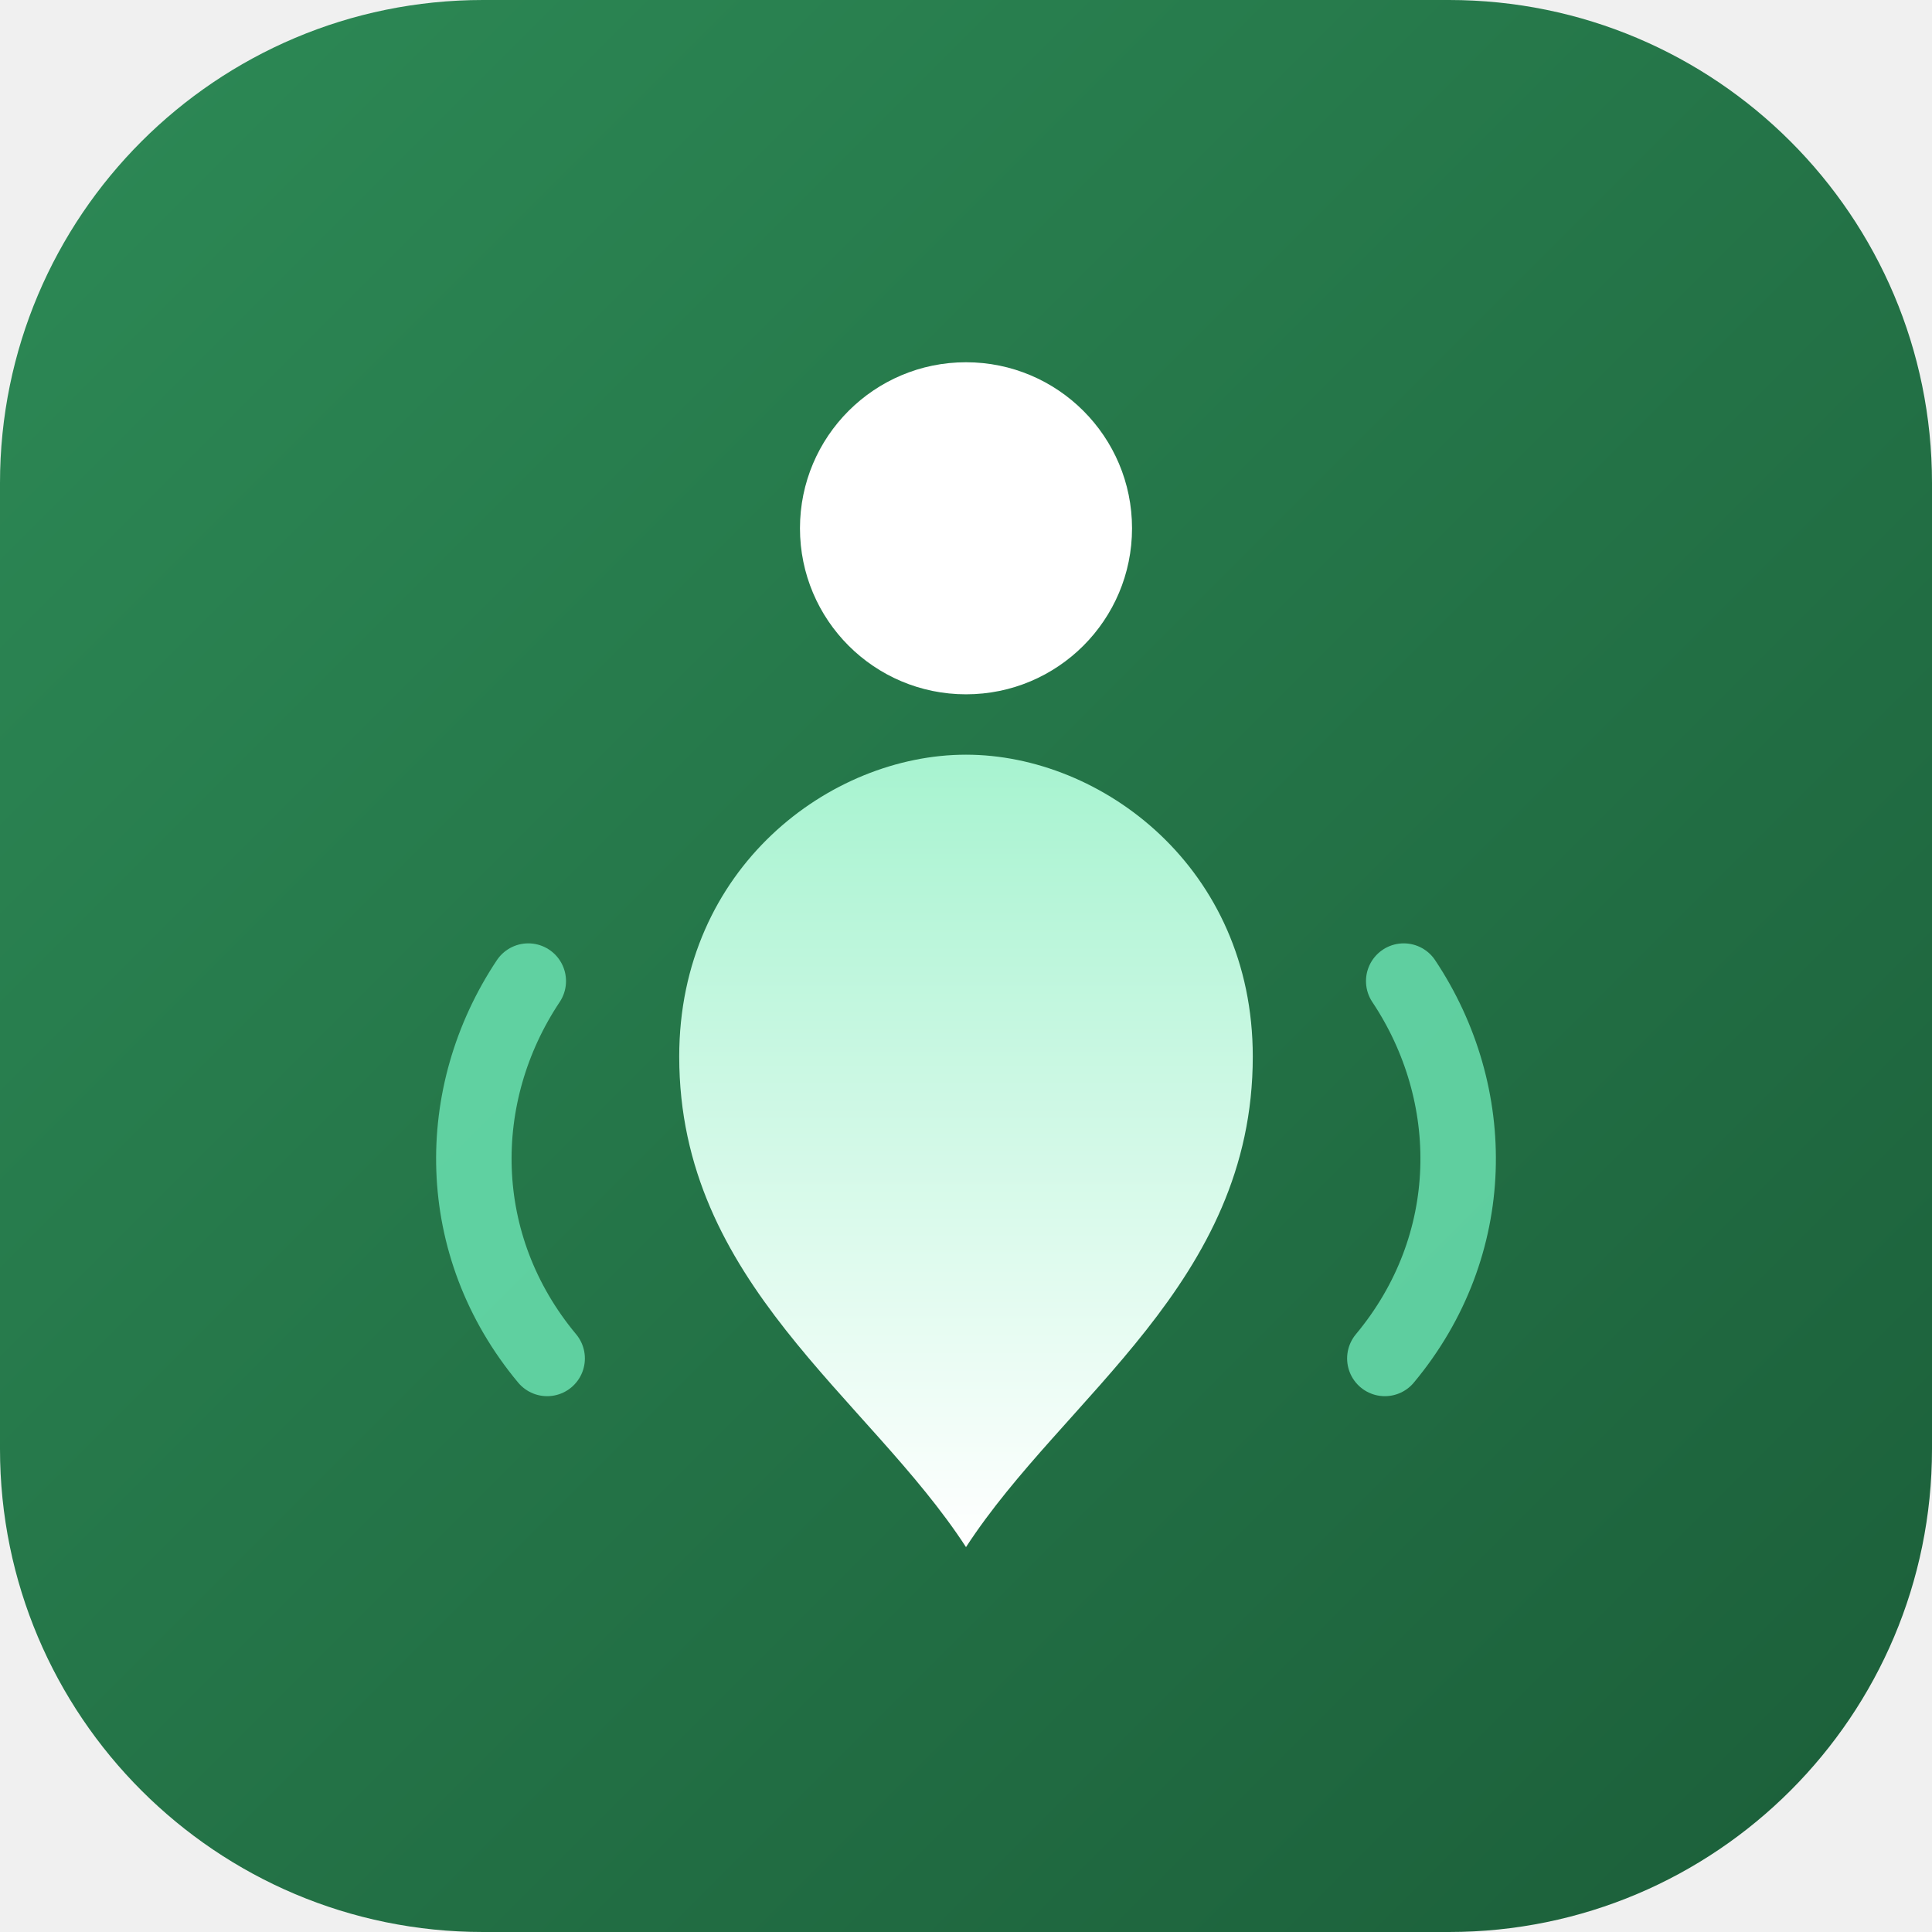
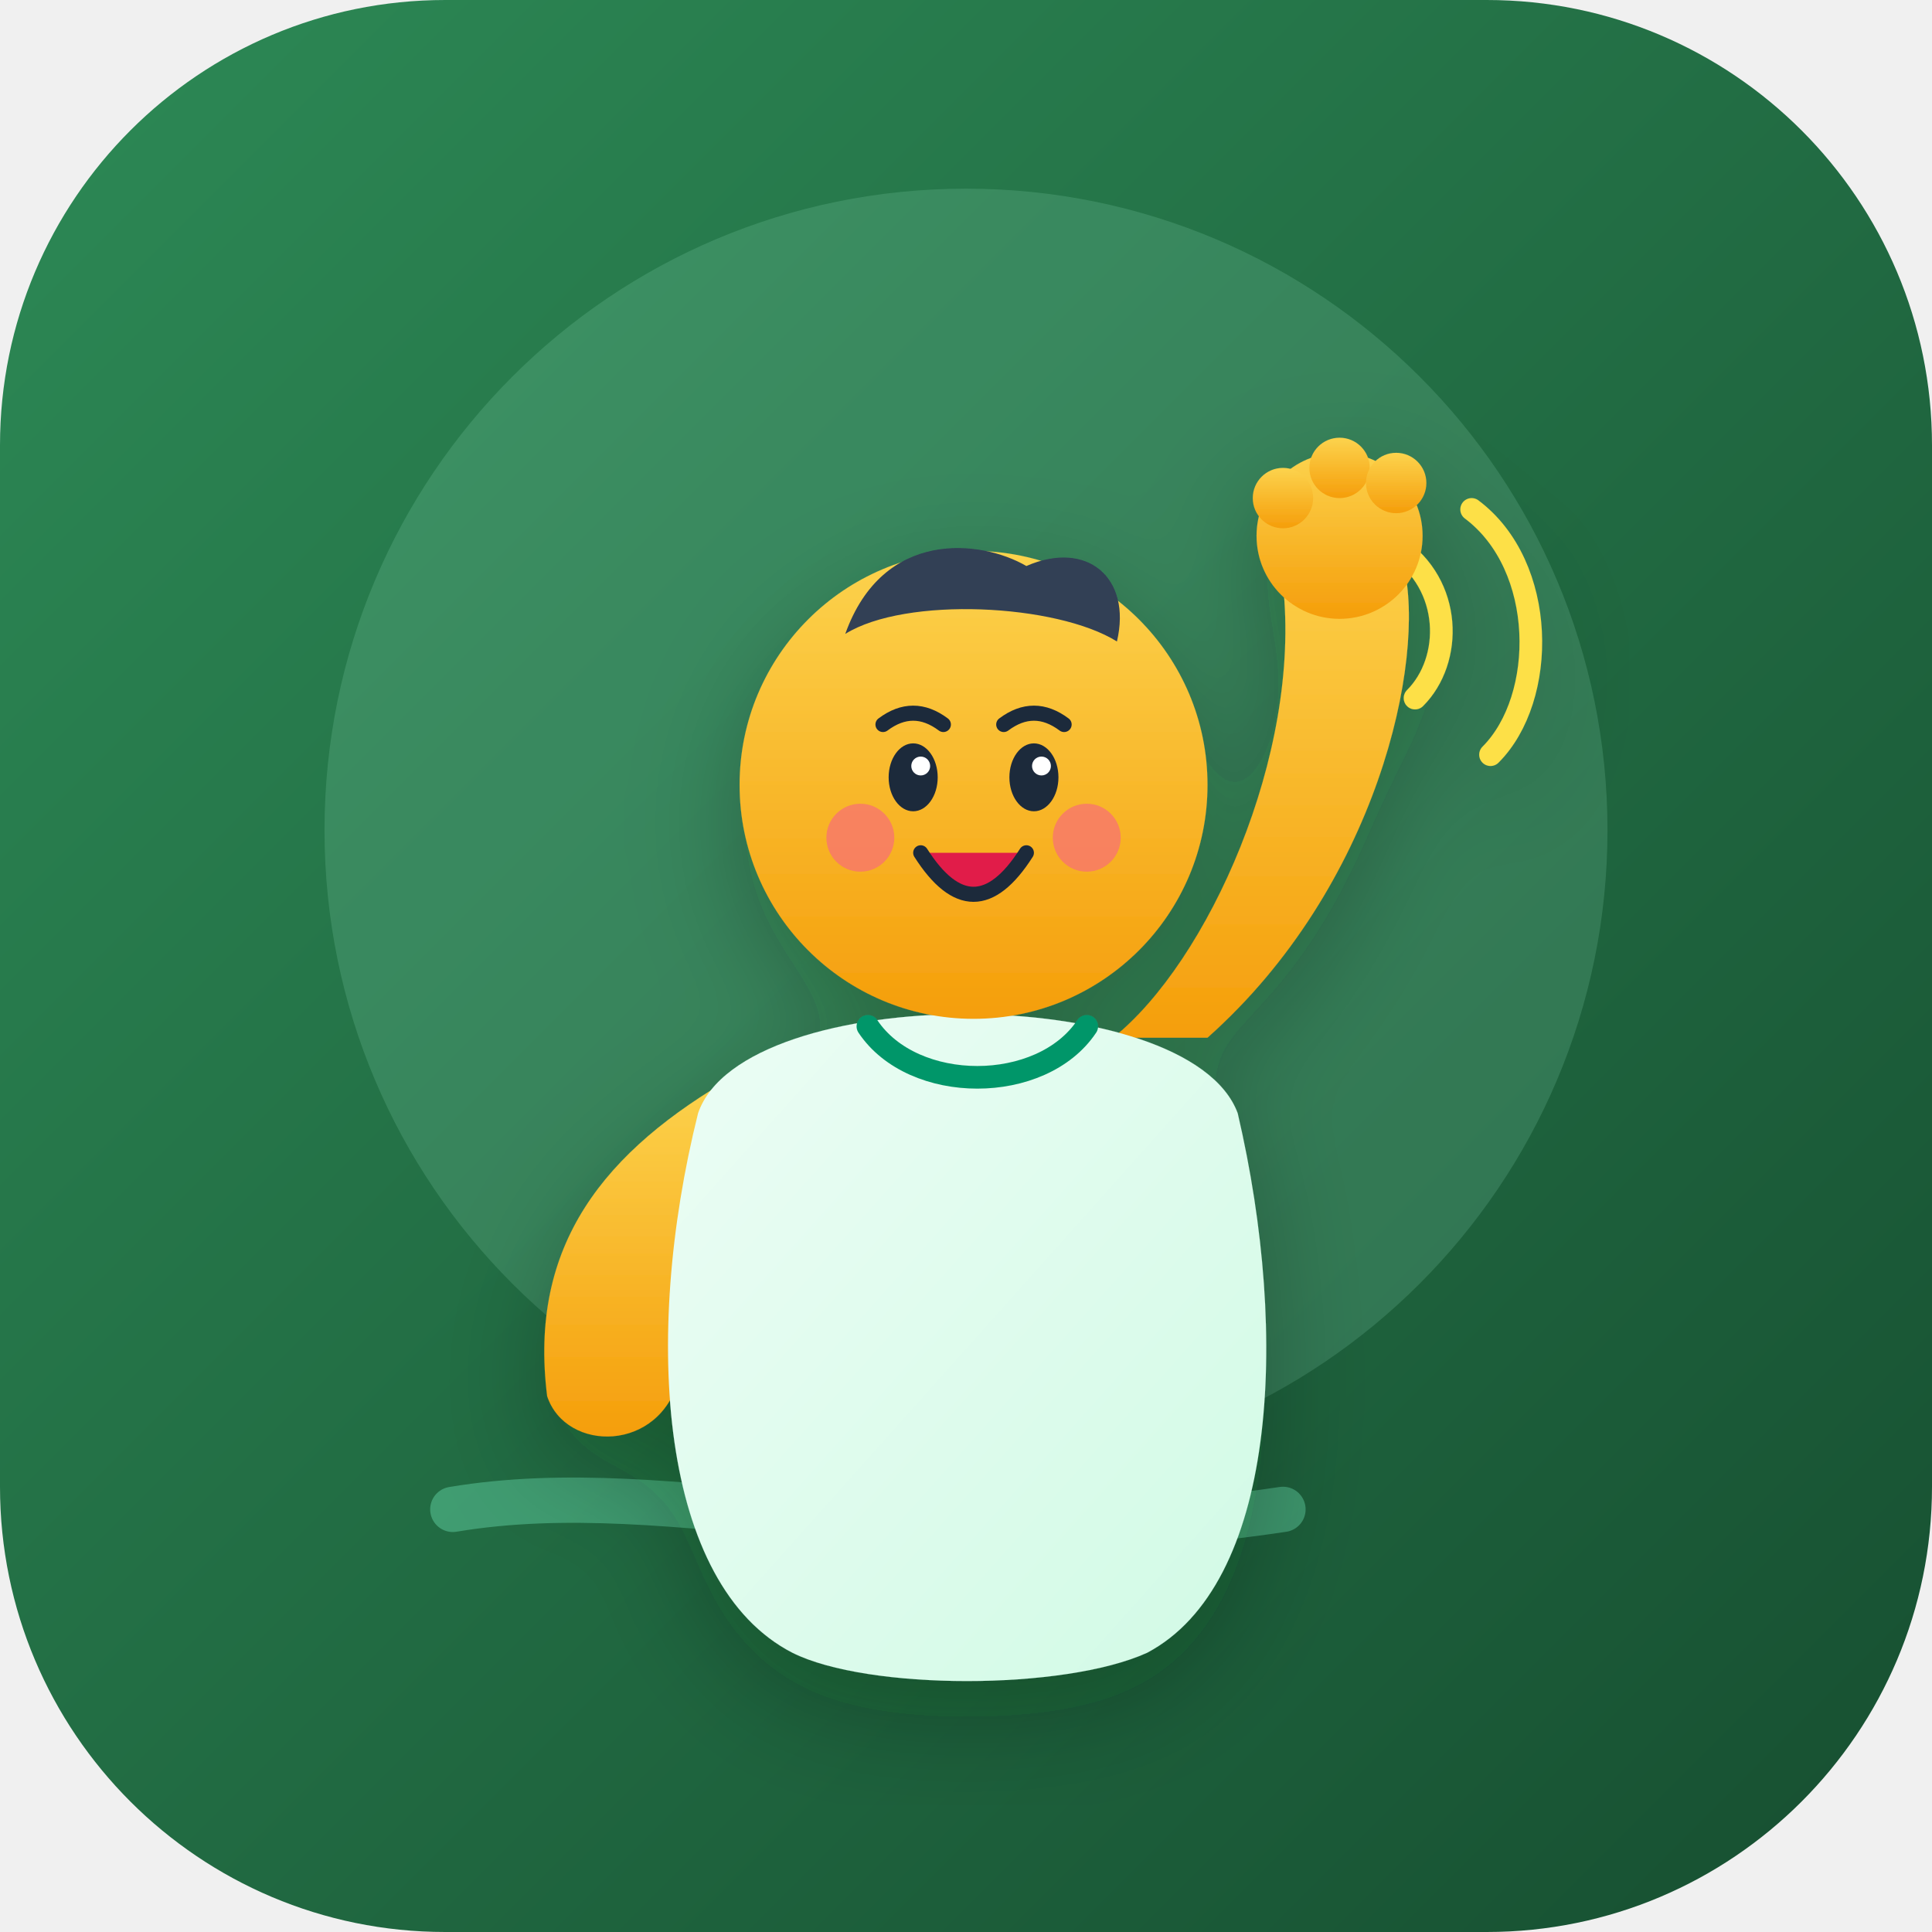
- <svg xmlns="http://www.w3.org/2000/svg" viewBox="0 0 512 512" width="512" height="512">
+ <svg xmlns="http://www.w3.org/2000/svg" viewBox="0 0 512 512" width="100%" height="100%">
  <defs>
-     <linearGradient id="bg" x1="0%" y1="0%" x2="100%" y2="100%">
+     <linearGradient id="bg1b" x1="0%" y1="0%" x2="100%" y2="100%">
      <stop offset="0%" stop-color="#2D8A56" />
-       <stop offset="100%" stop-color="#1B5E39" />
+       <stop offset="100%" stop-color="#164E30" />
    </linearGradient>
-     <linearGradient id="sprout" x1="0%" y1="0%" x2="0%" y2="100%">
-       <stop offset="0%" stop-color="#A7F3D0" />
-       <stop offset="100%" stop-color="#FFFFFF" />
+     <linearGradient id="skin1b" x1="0%" y1="0%" x2="0%" y2="100%">
+       <stop offset="0%" stop-color="#FCD34D" />
+       <stop offset="100%" stop-color="#F59E0B" />
    </linearGradient>
+     <linearGradient id="shirt1b" x1="0%" y1="0%" x2="100%" y2="100%">
+       <stop offset="0%" stop-color="#ECFDF5" />
+       <stop offset="100%" stop-color="#D1FAE5" />
+     </linearGradient>
+     <filter id="shadow1b" x="-10%" y="-10%" width="120%" height="120%">
+       <feDropShadow dx="0" dy="10" stdDeviation="14" flood-opacity="0.25" flood-color="#052413" />
+     </filter>
  </defs>
-   <rect width="512" height="512" rx="128" fill="url(#bg)" />
-   <circle cx="256" cy="140" r="44" fill="#FFFFFF" />
-   <path d="M 256,200 C 220,200 180,230 180,280 C 180,340 230,370 256,410 C 282,370 332,340 332,280 C 332,230 292,200 256,200 Z" fill="url(#sprout)" />
-   <path d="M 140,260 C 120,290 120,330 145,360" fill="none" stroke="#6EE7B7" stroke-width="20" stroke-linecap="round" opacity="0.8" />
-   <path d="M 372,260 C 392,290 392,330 367,360" fill="none" stroke="#6EE7B7" stroke-width="20" stroke-linecap="round" opacity="0.8" />
+   <rect width="512" height="512" rx="118" fill="url(#bg1b)" />
+   <path d="M 120 400 C 180 390, 240 415, 340 400" stroke="#6EE7B7" stroke-width="12" stroke-linecap="round" opacity="0.4" />
+   <circle cx="256" cy="220" r="170" fill="#A7F3D0" opacity="0.16" />
+   <g filter="url(#shadow1b)">
+     <path d="M 370 145 C 385 155 385 175 375 185" fill="none" stroke="#FDE047" stroke-width="6" stroke-linecap="round" />
+     <path d="M 390 135 C 410 150 410 185 395 200" fill="none" stroke="#FDE047" stroke-width="6" stroke-linecap="round" />
+     <path d="M 195 285 C 160 305 140 330 145 370 C 150 385 175 385 180 365 C 185 335 205 310 215 285 Z" fill="url(#skin1b)" />
+     <path d="M 295 275 C 320 255 345 200 340 155 C 338 135 365 130 372 150 C 378 175 365 235 320 275 Z" fill="url(#skin1b)" />
+     <circle cx="355" cy="142" r="22" fill="url(#skin1b)" />
+     <circle cx="340" cy="132" r="8" fill="url(#skin1b)" />
+     <circle cx="355" cy="124" r="8" fill="url(#skin1b)" />
+     <circle cx="370" cy="128" r="8" fill="url(#skin1b)" />
+     <path d="M 185 295 C 170 355 175 420 210 438 C 230 448 282 448 304 438 C 338 420 342 355 328 295 C 315 260 197 260 185 295 Z" fill="url(#shirt1b)" />
+     <path d="M 230 272 C 242 290 276 290 288 272" fill="none" stroke="#059669" stroke-width="6" stroke-linecap="round" />
+     <circle cx="258" cy="208" r="62" fill="url(#skin1b)" />
+     <path d="M 224 168 C 234 140 260 143 272 150 C 288 143 300 153 296 170 C 280 160 240 158 224 168 Z" fill="#334155" />
+     <ellipse cx="242" cy="206" rx="6.5" ry="9" fill="#1E293B" />
+     <circle cx="244" cy="203" r="2.5" fill="#FFFFFF" />
+     <ellipse cx="274" cy="206" rx="6.5" ry="9" fill="#1E293B" />
+     <circle cx="276" cy="203" r="2.5" fill="#FFFFFF" />
+     <path d="M 234 192 Q 242 186 250 192" fill="none" stroke="#1E293B" stroke-width="4" stroke-linecap="round" />
+     <path d="M 266 192 Q 274 186 282 192" fill="none" stroke="#1E293B" stroke-width="4" stroke-linecap="round" />
+     <path d="M 244 226 Q 258 248 272 226 Z" fill="#E11D48" />
+     <path d="M 244 226 Q 258 248 272 226" fill="none" stroke="#1E293B" stroke-width="4" stroke-linecap="round" />
+     <circle cx="228" cy="222" r="9" fill="#F87171" opacity="0.75" />
+     <circle cx="288" cy="222" r="9" fill="#F87171" opacity="0.75" />
+   </g>
</svg>
